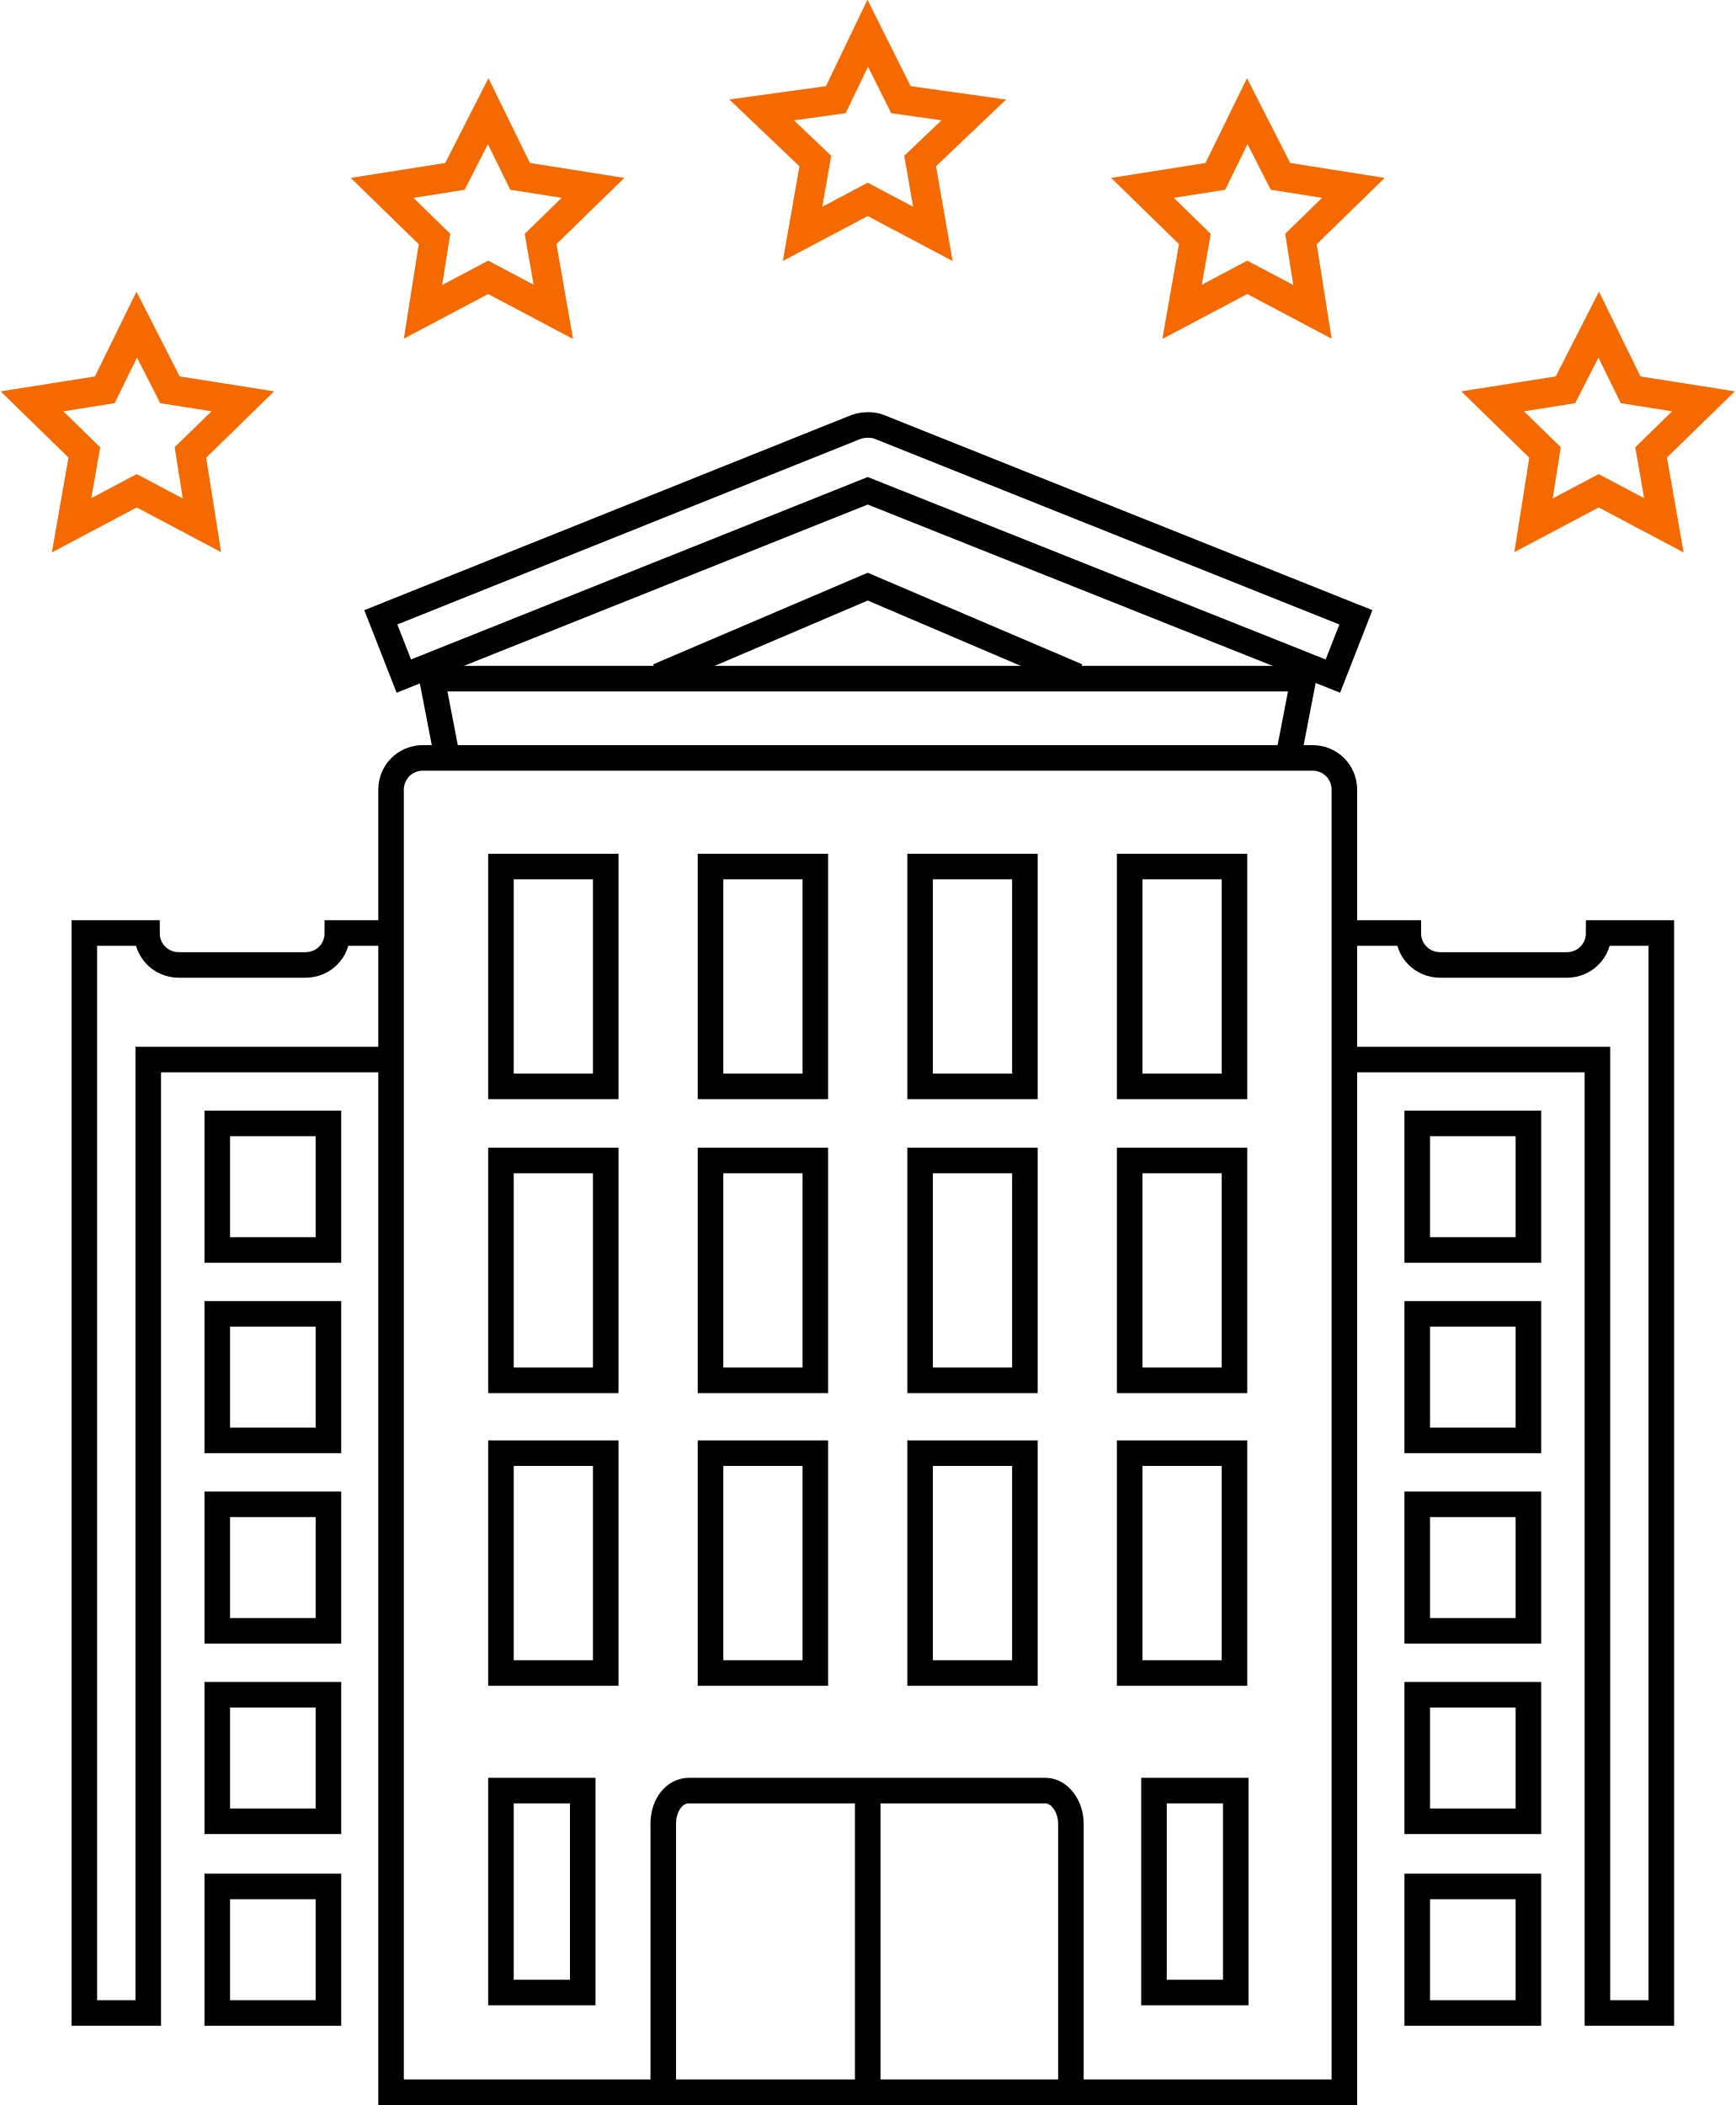
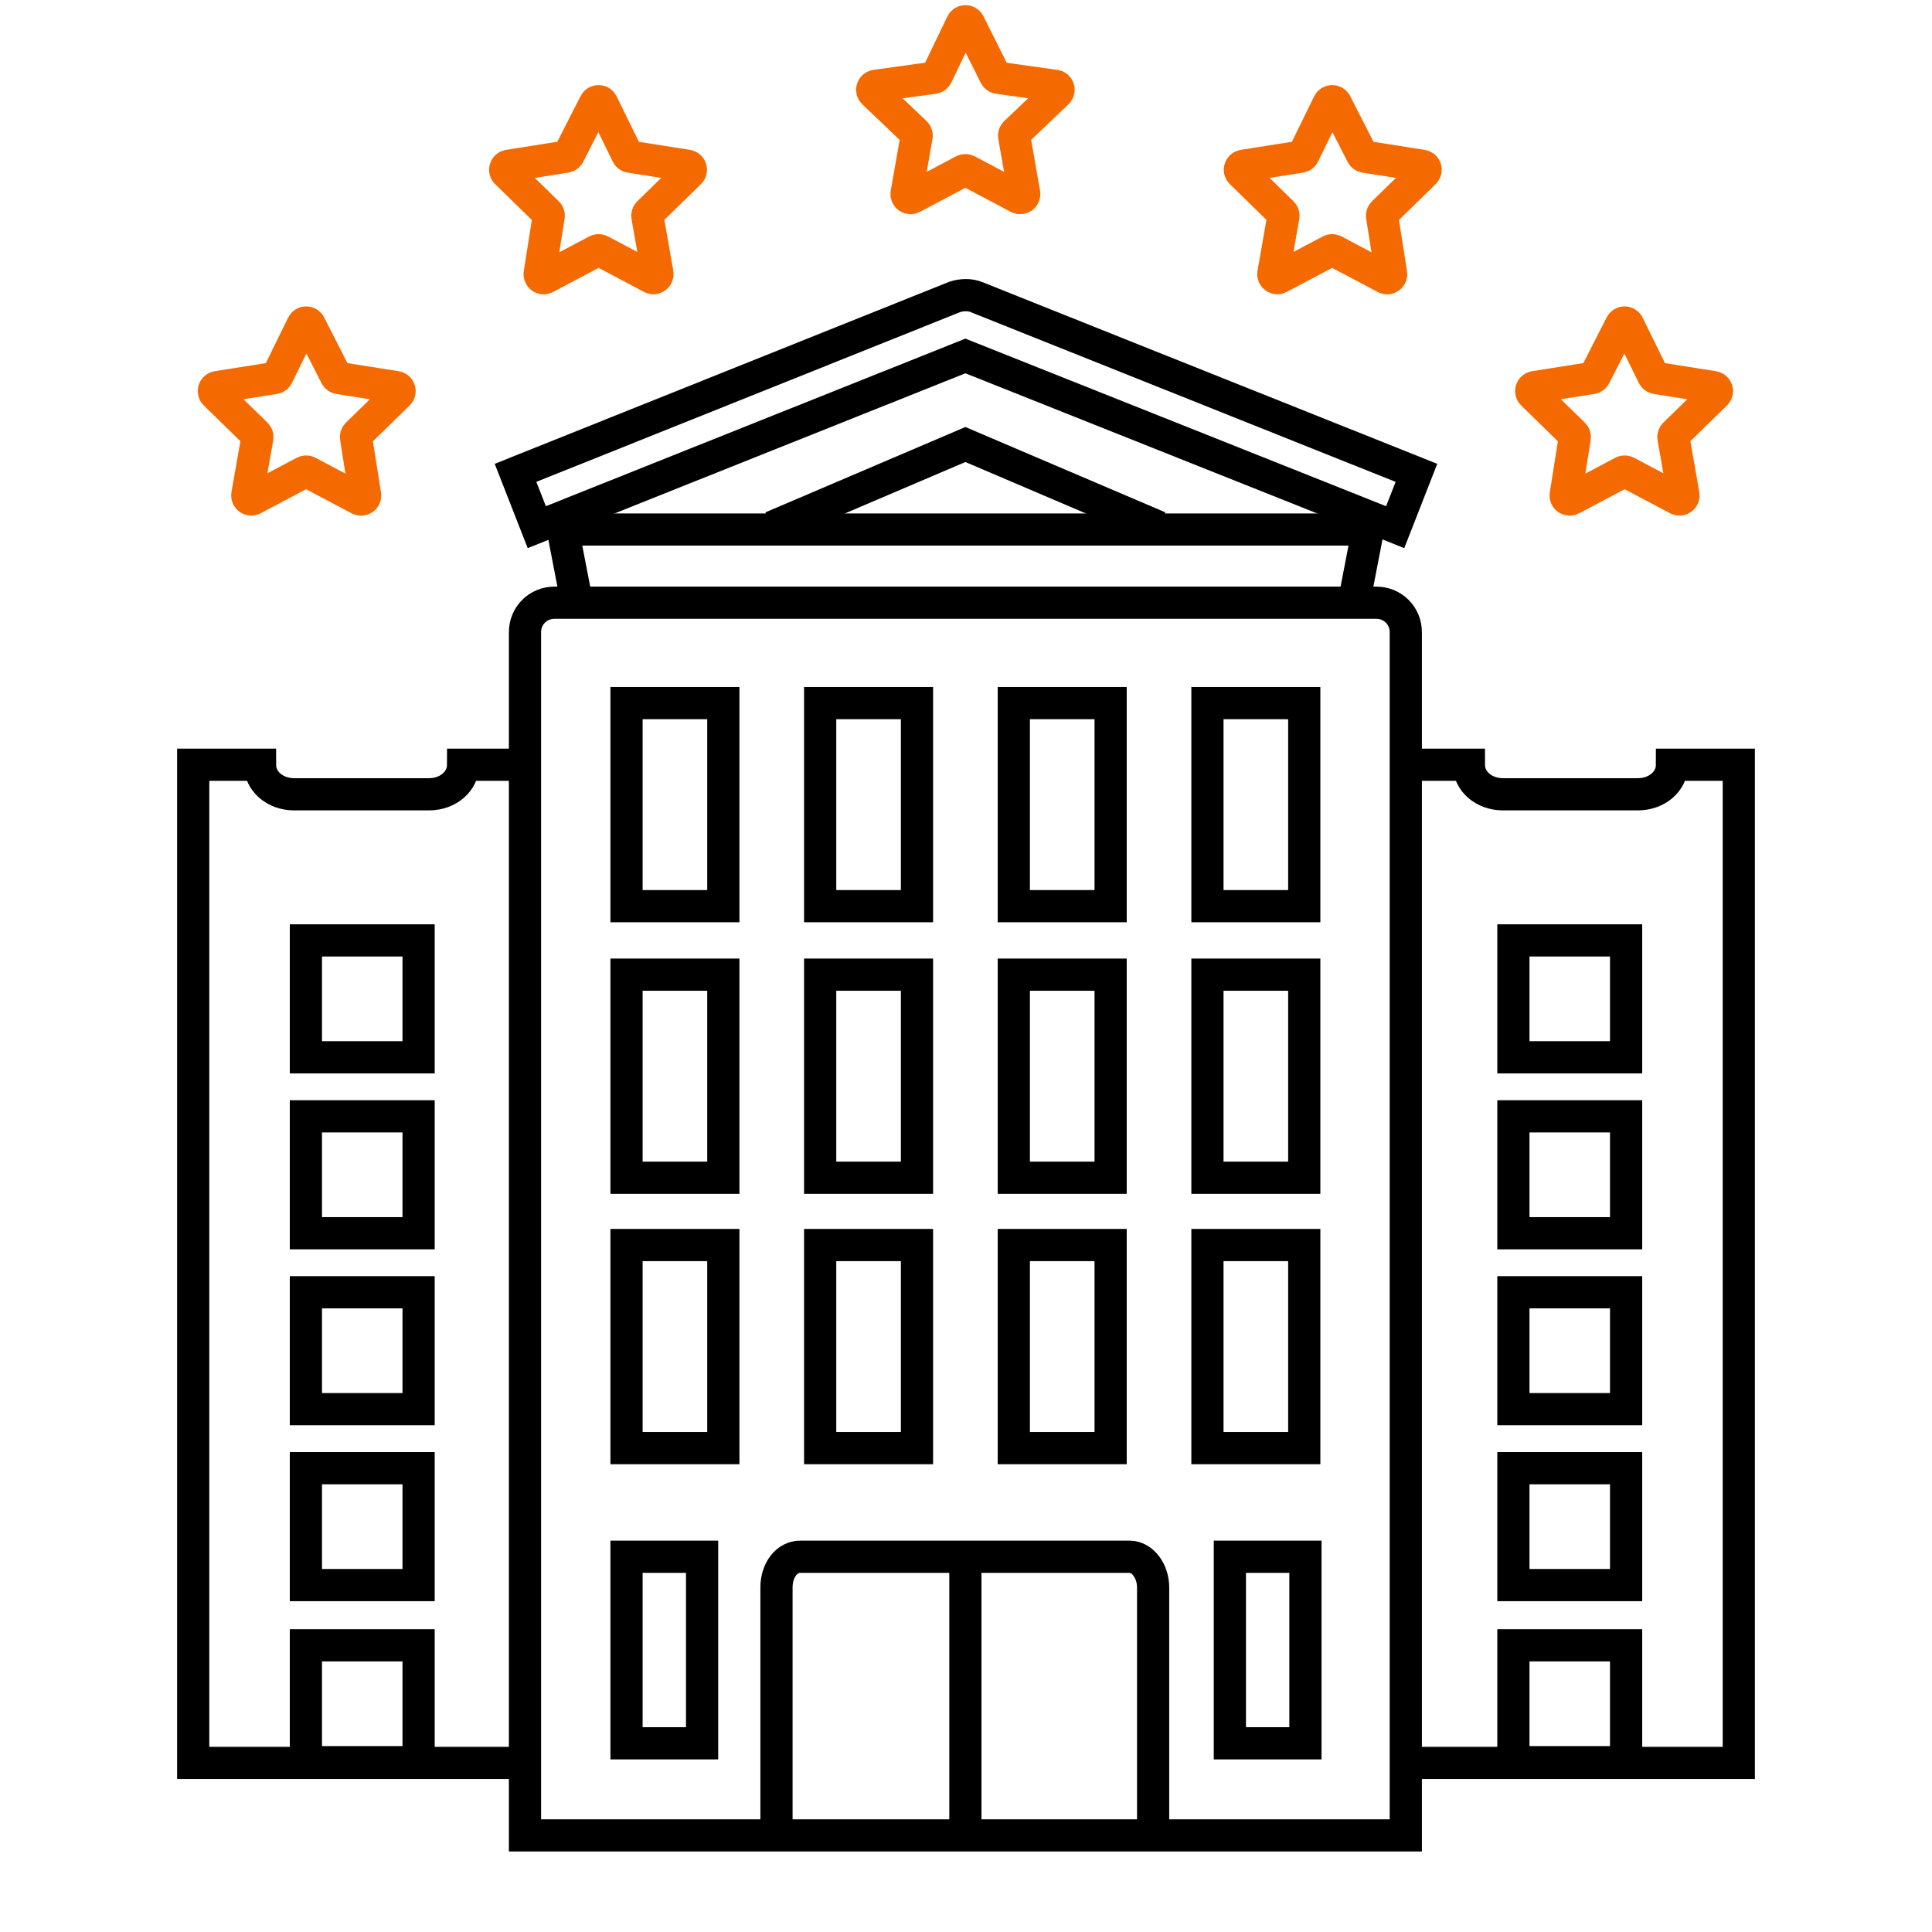
- <svg xmlns="http://www.w3.org/2000/svg" version="1.1" id="Layer_1" x="0px" y="0px" width="135.8px" height="164.7px" viewBox="0 0 135.8 164.7" style="enable-background:new 0 0 135.8 164.7;" xml:space="preserve">
-   <style type="text/css">
- 	.st0{fill:none;stroke:#000000;stroke-width:2;stroke-miterlimit:10;}
- 	.st1{fill:none;stroke:#F56A00;stroke-width:2.308;stroke-miterlimit:10;}
- </style>
-   <path class="st0" d="M30.6,163.7V61.8c0-1.4,1.1-2.5,2.5-2.5h69.6c1.4,0,2.5,1.1,2.5,2.5v101.9H30.6z" />
-   <path class="st0" d="M100.8,59.3l1.2-6.2H33.8l1.2,6.2" />
-   <path class="st0" d="M104.3,52.9L67.9,38.4L31.6,52.9l-1.8-4.6L67,33.4c0.6-0.2,1.3-0.2,1.8,0l37.3,14.9L104.3,52.9z" />
-   <path class="st0" d="M68.9,40.9" />
-   <path class="st0" d="M84.3,52.9l-16.4-7l-16.4,7" />
-   <path class="st0" d="M51.9,163.7v-21c0-1.5,0.9-2.6,2-2.6h27.9c1.1,0,2,1.2,2,2.6v21" />
-   <line class="st0" x1="67.9" y1="163.7" x2="67.9" y2="140.1" />
-   <path class="st0" d="M105.2,82.9H125v74.6h5V92.9V80.5V73h-4.9c0,1.4-1.1,2.5-2.5,2.5h-9.9c-1.4,0-2.5-1.1-2.5-2.5h-5" />
-   <rect x="110.9" y="87.9" class="st0" width="8.7" height="9.9" />
-   <rect x="110.9" y="102.8" class="st0" width="8.7" height="9.9" />
-   <rect x="110.9" y="117.7" class="st0" width="8.7" height="9.9" />
-   <rect x="110.9" y="132.6" class="st0" width="8.7" height="9.9" />
-   <rect x="110.9" y="147.6" class="st0" width="8.7" height="9.9" />
-   <rect x="39.2" y="67.8" class="st0" width="8.2" height="17.2" />
-   <rect x="55.6" y="67.8" class="st0" width="8.2" height="17.2" />
-   <rect x="72" y="67.8" class="st0" width="8.2" height="17.2" />
-   <rect x="88.4" y="67.8" class="st0" width="8.2" height="17.2" />
-   <rect x="39.2" y="90.8" class="st0" width="8.2" height="17.2" />
-   <rect x="55.6" y="90.8" class="st0" width="8.2" height="17.2" />
-   <rect x="72" y="90.8" class="st0" width="8.2" height="17.2" />
-   <rect x="88.4" y="90.8" class="st0" width="8.2" height="17.2" />
-   <rect x="39.2" y="113.7" class="st0" width="8.2" height="17.2" />
-   <rect x="39.2" y="140.1" class="st0" width="6.4" height="15.8" />
-   <rect x="55.6" y="113.7" class="st0" width="8.2" height="17.2" />
-   <rect x="72" y="113.7" class="st0" width="8.2" height="17.2" />
-   <rect x="88.4" y="113.7" class="st0" width="8.2" height="17.2" />
-   <rect x="90.3" y="140.1" class="st0" width="6.4" height="15.8" />
-   <polygon class="st1" points="125.1,25.4 122.5,30.5 116.8,31.4 120.9,35.4 120,41.1 125.1,38.4 130.2,41.1 129.2,35.4 133.3,31.4   127.6,30.5 " />
-   <polygon class="st1" points="97.6,8.7 95.1,13.8 89.4,14.7 93.5,18.7 92.5,24.4 97.6,21.7 102.7,24.4 101.8,18.7 105.9,14.7   100.2,13.8 " />
-   <polygon class="st1" points="67.9,2.6 65.4,7.8 59.6,8.6 63.8,12.6 62.8,18.3 67.9,15.6 73,18.3 72,12.6 76.2,8.6 70.5,7.8 " />
-   <polygon class="st1" points="10.7,25.4 13.3,30.5 19,31.4 14.9,35.4 15.8,41.1 10.7,38.4 5.6,41.1 6.6,35.4 2.5,31.4 8.2,30.5 " />
-   <polygon class="st1" points="38.2,8.7 40.7,13.8 46.4,14.7 42.3,18.7 43.3,24.4 38.2,21.7 33.1,24.4 34,18.7 29.9,14.7 35.6,13.8   " />
-   <path class="st0" d="M31.4,73h-5c0,1.4-1.1,2.5-2.5,2.5H14c-1.4,0-2.5-1.1-2.5-2.5H6.6v7.5v12.4v64.6h5V82.9h19.9" />
-   <rect x="17" y="87.9" class="st0" width="8.7" height="9.9" />
-   <rect x="17" y="102.8" class="st0" width="8.7" height="9.9" />
-   <rect x="17" y="117.7" class="st0" width="8.7" height="9.9" />
-   <rect x="17" y="132.6" class="st0" width="8.7" height="9.9" />
-   <rect x="17" y="147.6" class="st0" width="8.7" height="9.9" />
+ <svg xmlns="http://www.w3.org/2000/svg" width="240" height="240" viewBox="0 0 240 240" fill="none">
+   <path d="M65.215 228V78.54C65.215 76.487 66.829 74.873 68.882 74.873H170.967C173.02 74.873 174.634 76.487 174.634 78.54V228H65.215Z" stroke="black" stroke-width="4" stroke-miterlimit="10" />
+   <path d="M168.18 74.873L169.94 65.779H69.909L71.669 74.873" stroke="black" stroke-width="4" stroke-miterlimit="10" />
+   <path d="M173.314 65.486L119.924 44.218L66.682 65.486L64.042 58.739L118.604 36.885C119.484 36.591 120.511 36.591 121.244 36.885L175.954 58.739L173.314 65.486Z" stroke="black" stroke-width="4" stroke-miterlimit="10" />
+   <path d="M143.979 65.486L119.924 55.219L95.87 65.486" stroke="black" stroke-width="4" stroke-miterlimit="10" />
+   <path d="M96.457 228V197.199C96.457 194.998 97.777 193.385 99.39 193.385H140.312C141.925 193.385 143.245 195.145 143.245 197.199V228" stroke="black" stroke-width="4" stroke-miterlimit="10" />
+   <path d="M119.924 228V193.385" stroke="black" stroke-width="4" stroke-miterlimit="10" />
+   <path d="M174 219H216V124.202V106.006V95H207.702C207.702 97.054 205.839 98.669 203.468 98.669H186.702C184.331 98.669 182.468 97.054 182.468 95H174" stroke="black" stroke-width="4" stroke-miterlimit="10" />
+   <path d="M202 116.821H188V131.342H202V116.821Z" stroke="black" stroke-width="4" stroke-miterlimit="10" />
+   <path d="M202 138.676H188V153.197H202V138.676Z" stroke="black" stroke-width="4" stroke-miterlimit="10" />
+   <path d="M202 160.53H188V175.051H202V160.53Z" stroke="black" stroke-width="4" stroke-miterlimit="10" />
+   <path d="M202 182.385H188V196.905H202V182.385Z" stroke="black" stroke-width="4" stroke-miterlimit="10" />
+   <path d="M202 204.386H188V218.906H202V204.386Z" stroke="black" stroke-width="4" stroke-miterlimit="10" />
+   <path d="M89.856 87.34H77.829V112.568H89.856V87.34Z" stroke="black" stroke-width="4" stroke-miterlimit="10" />
+   <path d="M113.911 87.34H101.884V112.568H113.911V87.34Z" stroke="black" stroke-width="4" stroke-miterlimit="10" />
+   <path d="M137.965 87.34H125.938V112.568H137.965V87.34Z" stroke="black" stroke-width="4" stroke-miterlimit="10" />
+   <path d="M162.02 87.34H149.992V112.568H162.02V87.34Z" stroke="black" stroke-width="4" stroke-miterlimit="10" />
+   <path d="M89.856 121.075H77.829V146.303H89.856V121.075Z" stroke="black" stroke-width="4" stroke-miterlimit="10" />
+   <path d="M113.911 121.075H101.884V146.303H113.911V121.075Z" stroke="black" stroke-width="4" stroke-miterlimit="10" />
+   <path d="M137.965 121.075H125.938V146.303H137.965V121.075Z" stroke="black" stroke-width="4" stroke-miterlimit="10" />
+   <path d="M162.02 121.075H149.992V146.303H162.02V121.075Z" stroke="black" stroke-width="4" stroke-miterlimit="10" />
+   <path d="M89.856 154.663H77.829V179.891H89.856V154.663Z" stroke="black" stroke-width="4" stroke-miterlimit="10" />
+   <path d="M87.216 193.385H77.829V216.559H87.216V193.385Z" stroke="black" stroke-width="4" stroke-miterlimit="10" />
+   <path d="M113.911 154.663H101.884V179.891H113.911V154.663Z" stroke="black" stroke-width="4" stroke-miterlimit="10" />
+   <path d="M137.965 154.663H125.938V179.891H137.965V154.663Z" stroke="black" stroke-width="4" stroke-miterlimit="10" />
+   <path d="M162.02 154.663H149.992V179.891H162.02V154.663Z" stroke="black" stroke-width="4" stroke-miterlimit="10" />
+   <path d="M162.166 193.385H152.779V216.559H162.166V193.385Z" stroke="black" stroke-width="4" stroke-miterlimit="10" />
+   <path d="M202.262 40.34C202.08 39.969 201.555 39.965 201.367 40.333L198.124 46.695C198.051 46.837 197.915 46.937 197.756 46.962L190.633 48.086C190.226 48.151 190.067 48.651 190.361 48.938L195.476 53.928C195.592 54.042 195.646 54.204 195.621 54.364L194.497 61.481C194.433 61.889 194.861 62.194 195.225 62.001L201.588 58.633C201.734 58.556 201.909 58.556 202.056 58.633L208.399 61.991C208.767 62.186 209.197 61.873 209.125 61.463L207.881 54.369C207.852 54.206 207.906 54.04 208.024 53.925L213.135 48.938C213.43 48.651 213.27 48.151 212.864 48.086L205.745 46.962C205.584 46.937 205.446 46.835 205.374 46.689L202.262 40.34Z" stroke="#F56A00" stroke-width="4" stroke-miterlimit="10" />
+   <path d="M165.941 12.838C165.753 12.471 165.228 12.475 165.046 12.845L161.934 19.194C161.862 19.34 161.724 19.443 161.563 19.468L154.444 20.592C154.038 20.656 153.878 21.157 154.173 21.444L159.284 26.43C159.402 26.546 159.456 26.712 159.427 26.875L158.183 33.968C158.111 34.378 158.541 34.691 158.909 34.497L165.252 31.139C165.399 31.061 165.574 31.061 165.72 31.139L172.083 34.507C172.447 34.7 172.875 34.394 172.811 33.987L171.687 26.87C171.662 26.71 171.716 26.547 171.832 26.434L176.947 21.444C177.241 21.157 177.082 20.656 176.675 20.592L169.552 19.467C169.394 19.442 169.257 19.343 169.184 19.2L165.941 12.838Z" stroke="#F56A00" stroke-width="4" stroke-miterlimit="10" />
+   <path d="M120.38 2.912C120.195 2.54 119.663 2.544 119.483 2.919L116.374 9.385C116.301 9.536 116.158 9.641 115.992 9.664L108.778 10.659C108.364 10.716 108.199 11.227 108.502 11.516L113.717 16.483C113.838 16.598 113.893 16.766 113.865 16.931L112.621 24.021C112.549 24.431 112.979 24.744 113.347 24.55L119.69 21.191C119.837 21.114 120.012 21.114 120.158 21.191L126.502 24.55C126.869 24.744 127.3 24.431 127.228 24.021L125.984 16.931C125.955 16.766 126.011 16.598 126.132 16.483L131.349 11.514C131.652 11.225 131.488 10.715 131.074 10.657L123.998 9.664C123.835 9.641 123.694 9.539 123.62 9.392L120.38 2.912Z" stroke="#F56A00" stroke-width="4" stroke-miterlimit="10" />
+   <path d="M37.587 40.34C37.768 39.969 38.294 39.965 38.481 40.333L41.725 46.695C41.798 46.837 41.934 46.937 42.093 46.962L49.216 48.086C49.623 48.151 49.782 48.651 49.487 48.938L44.373 53.928C44.257 54.042 44.203 54.204 44.228 54.364L45.352 61.481C45.416 61.889 44.988 62.194 44.624 62.001L38.261 58.633C38.115 58.556 37.94 58.556 37.793 58.633L31.45 61.991C31.082 62.186 30.651 61.873 30.723 61.463L31.968 54.369C31.997 54.206 31.943 54.04 31.825 53.925L26.714 48.938C26.419 48.651 26.578 48.151 26.985 48.086L34.104 46.962C34.265 46.937 34.403 46.835 34.475 46.689L37.587 40.34Z" stroke="#F56A00" stroke-width="4" stroke-miterlimit="10" />
+   <path d="M73.908 12.838C74.095 12.471 74.621 12.475 74.803 12.845L77.915 19.194C77.987 19.34 78.125 19.443 78.286 19.468L85.405 20.592C85.811 20.656 85.971 21.157 85.676 21.444L80.565 26.43C80.447 26.546 80.393 26.712 80.422 26.875L81.666 33.968C81.738 34.378 81.307 34.691 80.94 34.497L74.596 31.139C74.45 31.061 74.275 31.061 74.129 31.139L67.766 34.507C67.402 34.7 66.974 34.394 67.038 33.987L68.162 26.87C68.187 26.71 68.133 26.547 68.017 26.434L62.902 21.444C62.608 21.157 62.767 20.656 63.173 20.592L70.297 19.467C70.455 19.442 70.592 19.343 70.665 19.2L73.908 12.838Z" stroke="#F56A00" stroke-width="4" stroke-miterlimit="10" />
+   <path d="M66 95H57.532C57.532 97.054 55.669 98.669 53.298 98.669H36.532C34.161 98.669 32.298 97.054 32.298 95H24V106.006V124.202V219H66" stroke="black" stroke-width="4" stroke-miterlimit="10" />
+   <path d="M52 116.821H38V131.342H52V116.821Z" stroke="black" stroke-width="4" stroke-miterlimit="10" />
+   <path d="M52 138.676H38V153.197H52V138.676Z" stroke="black" stroke-width="4" stroke-miterlimit="10" />
+   <path d="M52 160.53H38V175.051H52V160.53Z" stroke="black" stroke-width="4" stroke-miterlimit="10" />
+   <path d="M52 182.385H38V196.905H52V182.385Z" stroke="black" stroke-width="4" stroke-miterlimit="10" />
+   <path d="M52 204.386H38V218.906H52V204.386Z" stroke="black" stroke-width="4" stroke-miterlimit="10" />
</svg>
